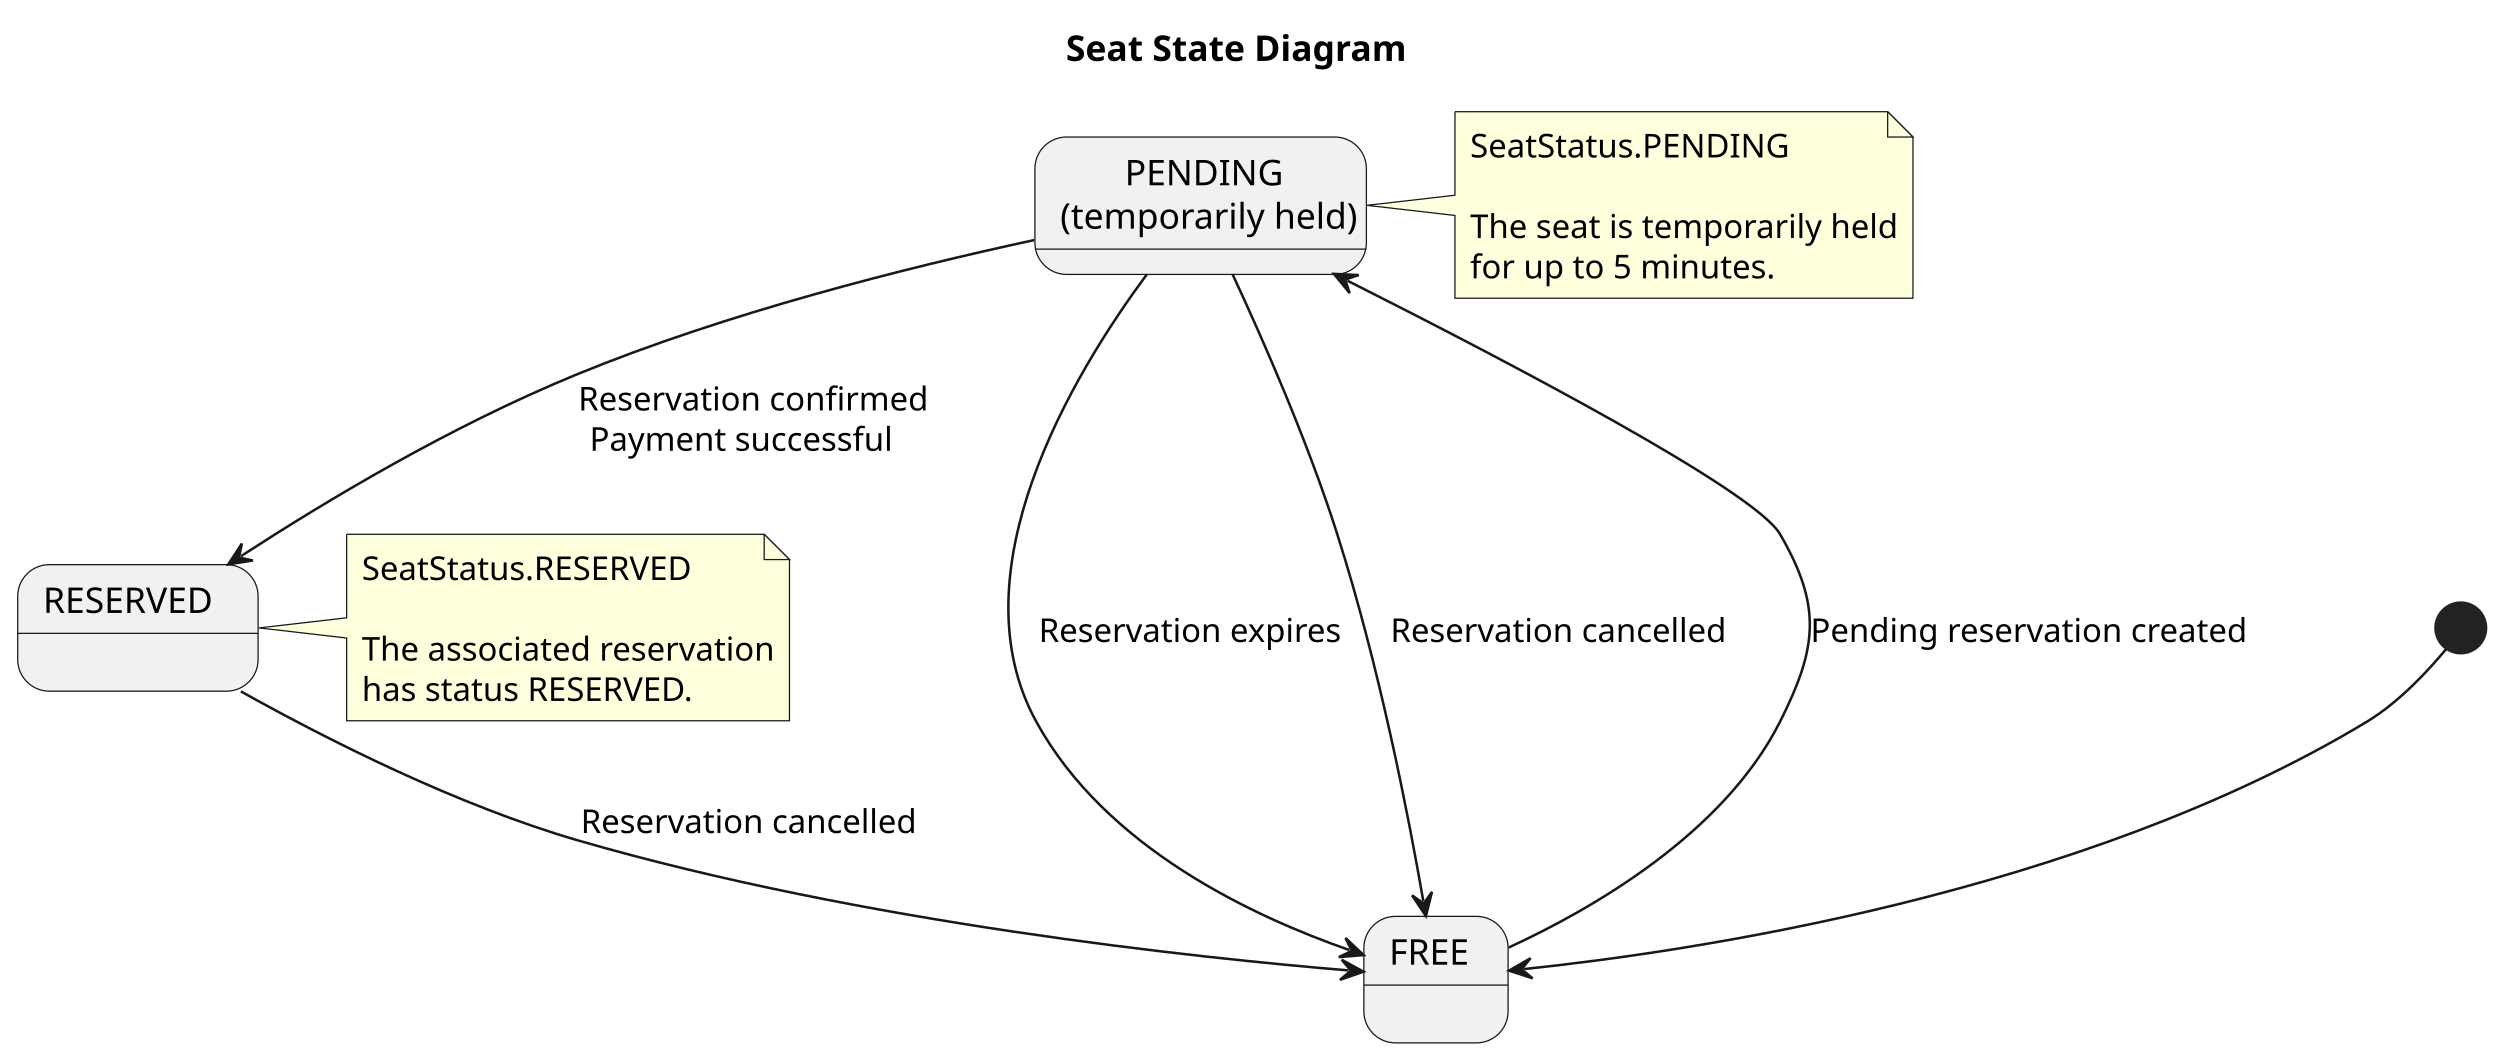
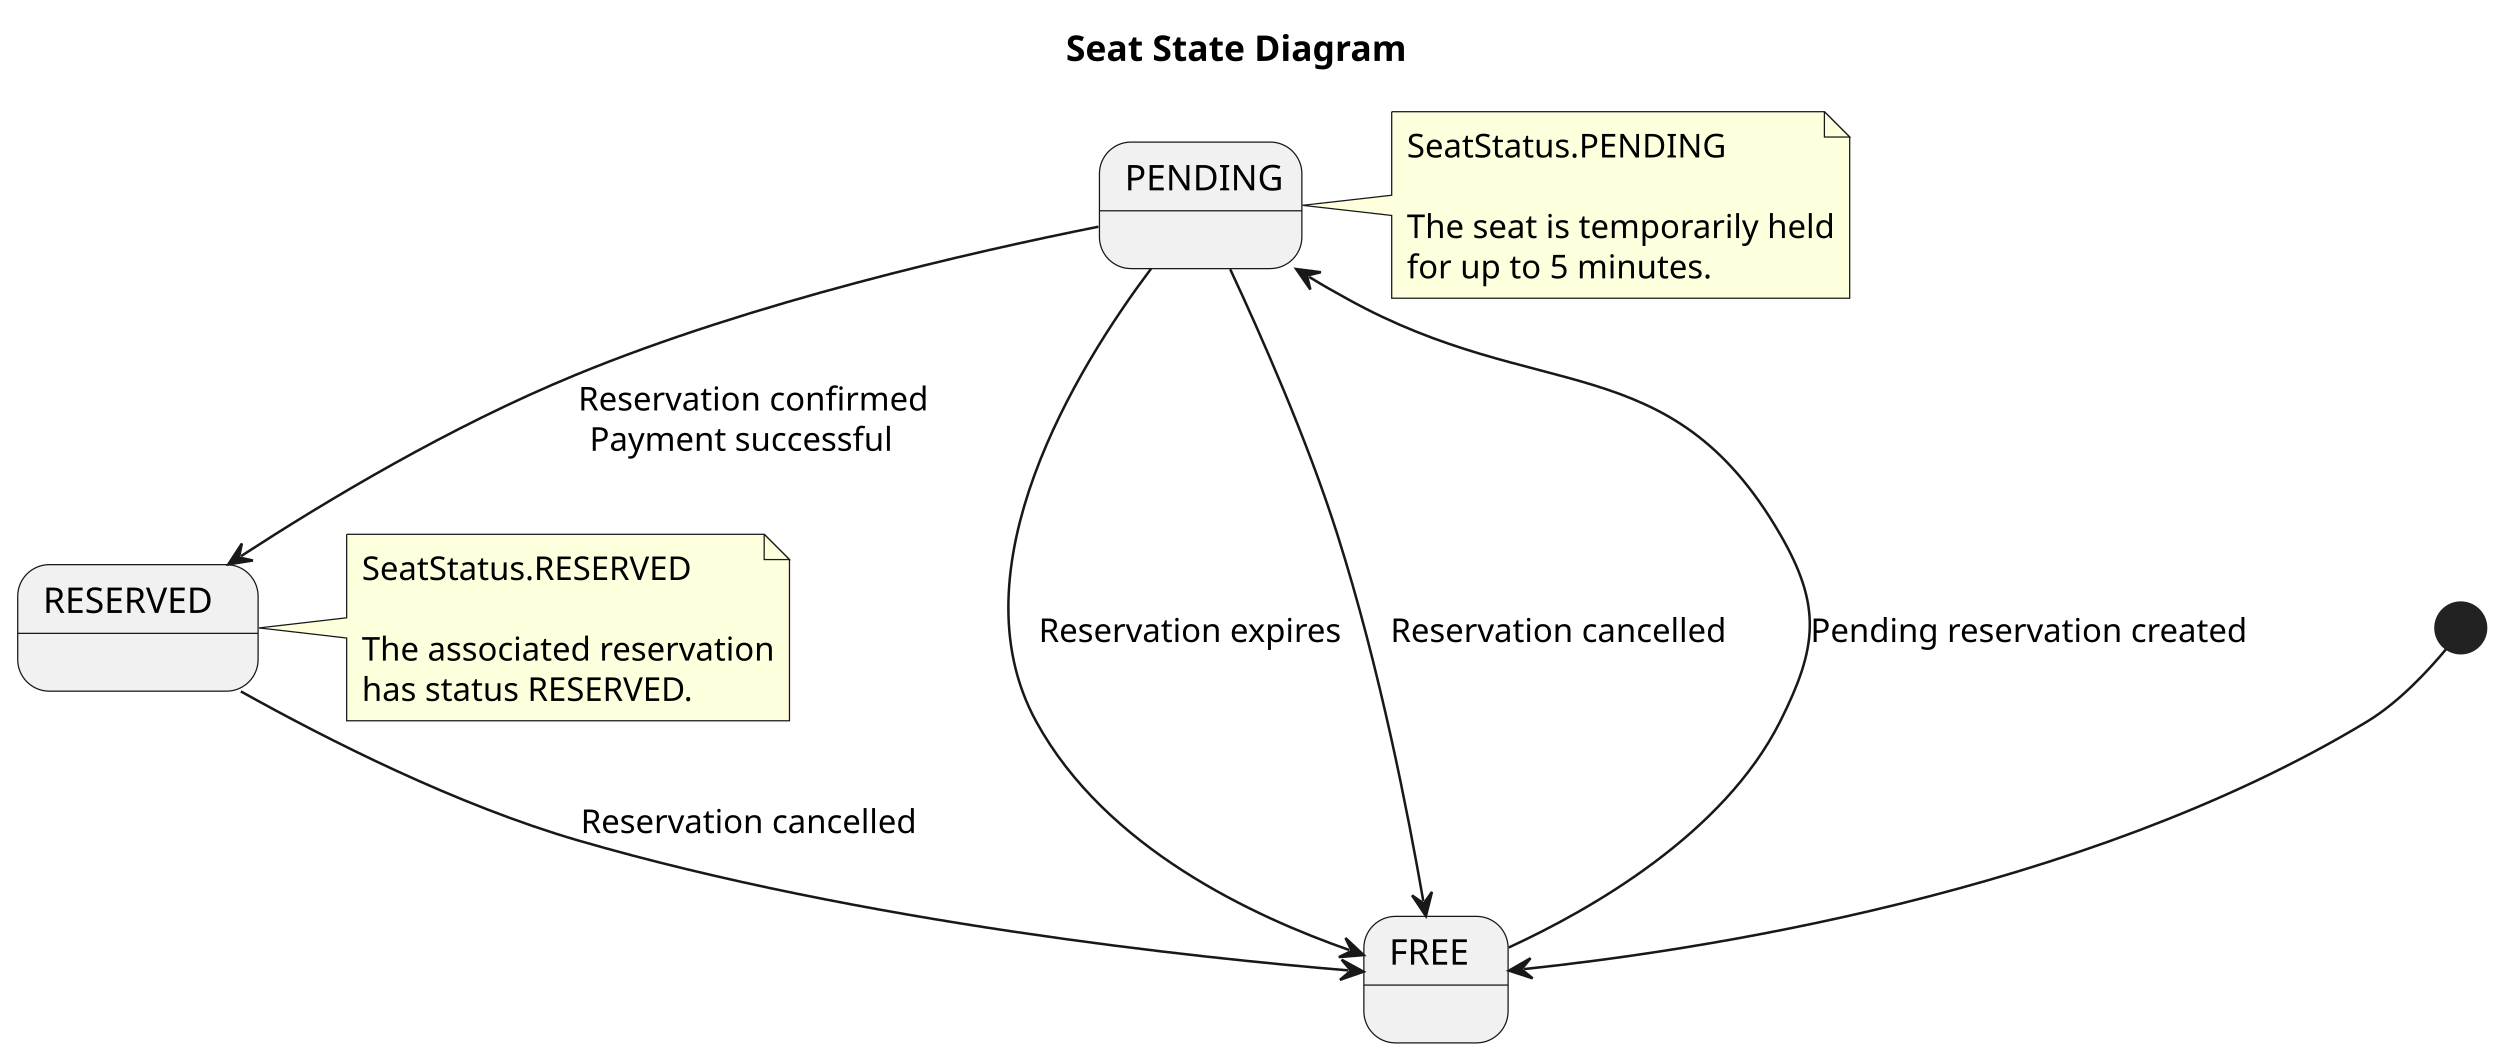
<svg xmlns="http://www.w3.org/2000/svg" contentStyleType="text/css" height="418px" preserveAspectRatio="none" style="width:988px;height:418px;background:#FFFFFF;" version="1.1" viewBox="0 0 988 418" width="988px" zoomAndPan="magnify">
  <defs />
  <g>
    <text fill="#000000" font-family="sans-serif" font-size="14" font-weight="bold" lengthAdjust="spacing" textLength="132" x="421.25" y="24.075">Seat State Diagram</text>
    <g id="Free">
      <rect fill="#F1F1F1" height="50" rx="12.5" ry="12.5" style="stroke:#181818;stroke-width:0.5;" width="57" x="539" y="362.151" />
      <line style="stroke:#181818;stroke-width:0.5;" x1="539" x2="596" y1="389.303" y2="389.303" />
      <text fill="#000000" font-family="sans-serif" font-size="14" lengthAdjust="spacing" textLength="37" x="549" y="381.227">FREE</text>
    </g>
    <g id="Pending">
-       <rect fill="#F1F1F1" height="54.303" rx="12.5" ry="12.5" style="stroke:#181818;stroke-width:0.5;" width="131" x="409" y="54.151" />
-       <line style="stroke:#181818;stroke-width:0.5;" x1="409" x2="540" y1="98.454" y2="98.454" />
-       <text fill="#000000" font-family="sans-serif" font-size="14" lengthAdjust="spacing" textLength="60" x="444.5" y="73.227">PENDING</text>
-       <text fill="#000000" font-family="sans-serif" font-size="14" lengthAdjust="spacing" textLength="111" x="419" y="90.378">(temporarily held)</text>
+       <rect fill="#F1F1F1" height="50" rx="12.5" ry="12.5" style="stroke:#181818;stroke-width:0.5;" width="80" x="434.5" y="56.151" />
+       <line style="stroke:#181818;stroke-width:0.5;" x1="434.5" x2="514.5" y1="83.303" y2="83.303" />
+       <text fill="#000000" font-family="sans-serif" font-size="14" lengthAdjust="spacing" textLength="60" x="444.5" y="75.227">PENDING</text>
    </g>
    <g id="Reserved">
      <rect fill="#F1F1F1" height="50" rx="12.5" ry="12.5" style="stroke:#181818;stroke-width:0.5;" width="95" x="7" y="223.151" />
      <line style="stroke:#181818;stroke-width:0.5;" x1="7" x2="102" y1="250.303" y2="250.303" />
      <text fill="#000000" font-family="sans-serif" font-size="14" lengthAdjust="spacing" textLength="75" x="17" y="242.227">RESERVED</text>
    </g>
    <ellipse cx="972.5" cy="248.151" fill="#222222" rx="10" ry="10" style="stroke:#222222;stroke-width:1.0;" />
    <g id="elem_GMN12">
-       <path d="M575,44.151 L575,77.151 L540.16,81.151 L575,85.151 L575,117.856 A0,0 0 0 0 575,117.856 L756,117.856 A0,0 0 0 0 756,117.856 L756,54.151 L746,44.151 L575,44.151 A0,0 0 0 0 575,44.151 " fill="#FEFFDD" style="stroke:#181818;stroke-width:0.5;" />
-       <path d="M746,44.151 L746,54.151 L756,54.151 L746,44.151 " fill="#FEFFDD" style="stroke:#181818;stroke-width:0.5;" />
-       <text fill="#000000" font-family="sans-serif" font-size="13" lengthAdjust="spacing" textLength="127" x="581" y="62.221">SeatStatus.PENDING</text>
-       <text fill="#000000" font-family="sans-serif" font-size="13" lengthAdjust="spacing" textLength="4" x="581" y="78.147"> </text>
-       <text fill="#000000" font-family="sans-serif" font-size="13" lengthAdjust="spacing" textLength="160" x="581" y="94.074">The seat is temporarily held</text>
-       <text fill="#000000" font-family="sans-serif" font-size="13" lengthAdjust="spacing" textLength="112" x="581" y="110">for up to 5 minutes.</text>
+       <path d="M550,44.151 L550,77.151 L514.7,81.151 L550,85.151 L550,117.856 A0,0 0 0 0 550,117.856 L731,117.856 A0,0 0 0 0 731,117.856 L731,54.151 L721,44.151 L550,44.151 A0,0 0 0 0 550,44.151 " fill="#FEFFDD" style="stroke:#181818;stroke-width:0.5;" />
+       <path d="M721,44.151 L721,54.151 L731,54.151 L721,44.151 " fill="#FEFFDD" style="stroke:#181818;stroke-width:0.5;" />
+       <text fill="#000000" font-family="sans-serif" font-size="13" lengthAdjust="spacing" textLength="127" x="556" y="62.221">SeatStatus.PENDING</text>
+       <text fill="#000000" font-family="sans-serif" font-size="13" lengthAdjust="spacing" textLength="4" x="556" y="78.147"> </text>
+       <text fill="#000000" font-family="sans-serif" font-size="13" lengthAdjust="spacing" textLength="160" x="556" y="94.074">The seat is temporarily held</text>
+       <text fill="#000000" font-family="sans-serif" font-size="13" lengthAdjust="spacing" textLength="112" x="556" y="110">for up to 5 minutes.</text>
    </g>
    <g id="elem_GMN15">
      <path d="M137,211.151 L137,244.151 L102.31,248.151 L137,252.151 L137,284.856 A0,0 0 0 0 137,284.856 L312,284.856 A0,0 0 0 0 312,284.856 L312,221.151 L302,211.151 L137,211.151 A0,0 0 0 0 137,211.151 " fill="#FEFFDD" style="stroke:#181818;stroke-width:0.5;" />
      <path d="M302,211.151 L302,221.151 L312,221.151 L302,211.151 " fill="#FEFFDD" style="stroke:#181818;stroke-width:0.5;" />
      <text fill="#000000" font-family="sans-serif" font-size="13" lengthAdjust="spacing" textLength="141" x="143" y="229.221">SeatStatus.RESERVED</text>
      <text fill="#000000" font-family="sans-serif" font-size="13" lengthAdjust="spacing" textLength="4" x="143" y="245.148"> </text>
      <text fill="#000000" font-family="sans-serif" font-size="13" lengthAdjust="spacing" textLength="154" x="143" y="261.074">The associated reservation</text>
      <text fill="#000000" font-family="sans-serif" font-size="13" lengthAdjust="spacing" textLength="141" x="143" y="277">has status RESERVED.</text>
    </g>
    <g id="link_*start*_Free">
      <path d="M966.72,256.521 C960.01,264.601 948.23,277.461 935.5,285.151 C822.1,353.681 667.247,376.155 602.307,382.975 " fill="none" id="*start*-to-Free" style="stroke:#181818;stroke-width:1.0;" />
      <polygon fill="#181818" points="596.34,383.601,605.709,386.639,601.313,383.079,604.873,378.683,596.34,383.601" style="stroke:#181818;stroke-width:1.0;" />
    </g>
    <g id="link_Free_Pending">
-       <path d="M596.21,374.471 C629.05,359.351 681.17,329.551 703.5,285.151 C718.28,255.771 719.99,239.601 703.5,211.151 C693.56,194.001 596.978,143.411 532.508,110.931 " fill="none" id="Free-to-Pending" style="stroke:#181818;stroke-width:1.0;" />
-       <polygon fill="#181818" points="527.15,108.231,533.388,115.853,531.615,110.481,536.987,108.708,527.15,108.231" style="stroke:#181818;stroke-width:1.0;" />
+       <path d="M596.21,374.471 C629.05,359.351 681.17,329.551 703.5,285.151 C718.28,255.771 719.99,239.601 703.5,211.151 C660.11,136.301 608.16,160.101 532.5,118.151 C525.87,114.471 524.047,113.498 517.367,109.438 " fill="none" id="Free-to-Pending" style="stroke:#181818;stroke-width:1.0;" />
+       <polygon fill="#181818" points="512.24,106.321,517.853,114.414,516.513,108.918,522.008,107.578,512.24,106.321" style="stroke:#181818;stroke-width:1.0;" />
      <text fill="#000000" font-family="sans-serif" font-size="13" lengthAdjust="spacing" textLength="160" x="715.5" y="253.721">Pending reservation created</text>
    </g>
    <g id="link_Pending_Free">
-       <path d="M453.24,108.421 C423.65,148.401 377.15,226.081 409.5,285.151 C437.02,335.411 495.717,362.318 533.257,375.468 " fill="none" id="Pending-to-Free" style="stroke:#181818;stroke-width:1.0;" />
+       <path d="M454.92,106.161 C425.47,145.401 376.53,224.941 409.5,285.151 C437.02,335.411 495.717,362.318 533.257,375.468 " fill="none" id="Pending-to-Free" style="stroke:#181818;stroke-width:1.0;" />
      <polygon fill="#181818" points="538.92,377.451,531.748,370.701,534.201,375.798,529.104,378.251,538.92,377.451" style="stroke:#181818;stroke-width:1.0;" />
      <text fill="#000000" font-family="sans-serif" font-size="13" lengthAdjust="spacing" textLength="113" x="410.5" y="253.721">Reservation expires</text>
    </g>
    <g id="link_Pending_Free">
-       <path d="M487.07,108.321 C499.03,134.021 516.88,174.591 528.5,211.151 C545.29,263.951 556.562,322.02 562.492,356.11 " fill="none" id="Pending-to-Free-1" style="stroke:#181818;stroke-width:1.0;" />
+       <path d="M486.17,106.391 C498.12,131.971 516.58,173.671 528.5,211.151 C545.29,263.951 556.562,322.02 562.492,356.11 " fill="none" id="Pending-to-Free-1" style="stroke:#181818;stroke-width:1.0;" />
      <polygon fill="#181818" points="563.52,362.021,565.918,352.469,562.663,357.095,558.037,353.84,563.52,362.021" style="stroke:#181818;stroke-width:1.0;" />
      <text fill="#000000" font-family="sans-serif" font-size="13" lengthAdjust="spacing" textLength="126" x="549.5" y="253.721">Reservation cancelled</text>
    </g>
    <g id="link_Pending_Reserved">
-       <path d="M408.76,94.861 C358.11,105.801 286.91,123.701 227.5,148.151 C177.58,168.701 129.294,197.696 95.254,219.776 " fill="none" id="Pending-to-Reserved" style="stroke:#181818;stroke-width:1.0;" />
+       <path d="M434.11,89.591 C384.32,99.521 297.69,119.261 227.5,148.151 C177.58,168.701 129.294,197.696 95.254,219.776 " fill="none" id="Pending-to-Reserved" style="stroke:#181818;stroke-width:1.0;" />
      <polygon fill="#181818" points="90.22,223.041,99.947,221.5,94.415,220.32,95.594,214.788,90.22,223.041" style="stroke:#181818;stroke-width:1.0;" />
      <text fill="#000000" font-family="sans-serif" font-size="13" lengthAdjust="spacing" textLength="127" x="228.5" y="162.221">Reservation confirmed</text>
      <text fill="#000000" font-family="sans-serif" font-size="13" lengthAdjust="spacing" textLength="118" x="233" y="178.148">Payment successful</text>
    </g>
    <g id="link_Reserved_Free">
      <path d="M95.18,273.241 C129.52,292.411 180.61,318.251 228.5,332.151 C340.68,364.721 473.821,378.571 532.871,383.511 " fill="none" id="Reserved-to-Free" style="stroke:#181818;stroke-width:1.0;" />
      <polygon fill="#181818" points="538.85,384.011,530.215,379.275,533.867,383.594,529.548,387.247,538.85,384.011" style="stroke:#181818;stroke-width:1.0;" />
      <text fill="#000000" font-family="sans-serif" font-size="13" lengthAdjust="spacing" textLength="126" x="229.5" y="329.221">Reservation cancelled</text>
    </g>
  </g>
</svg>
